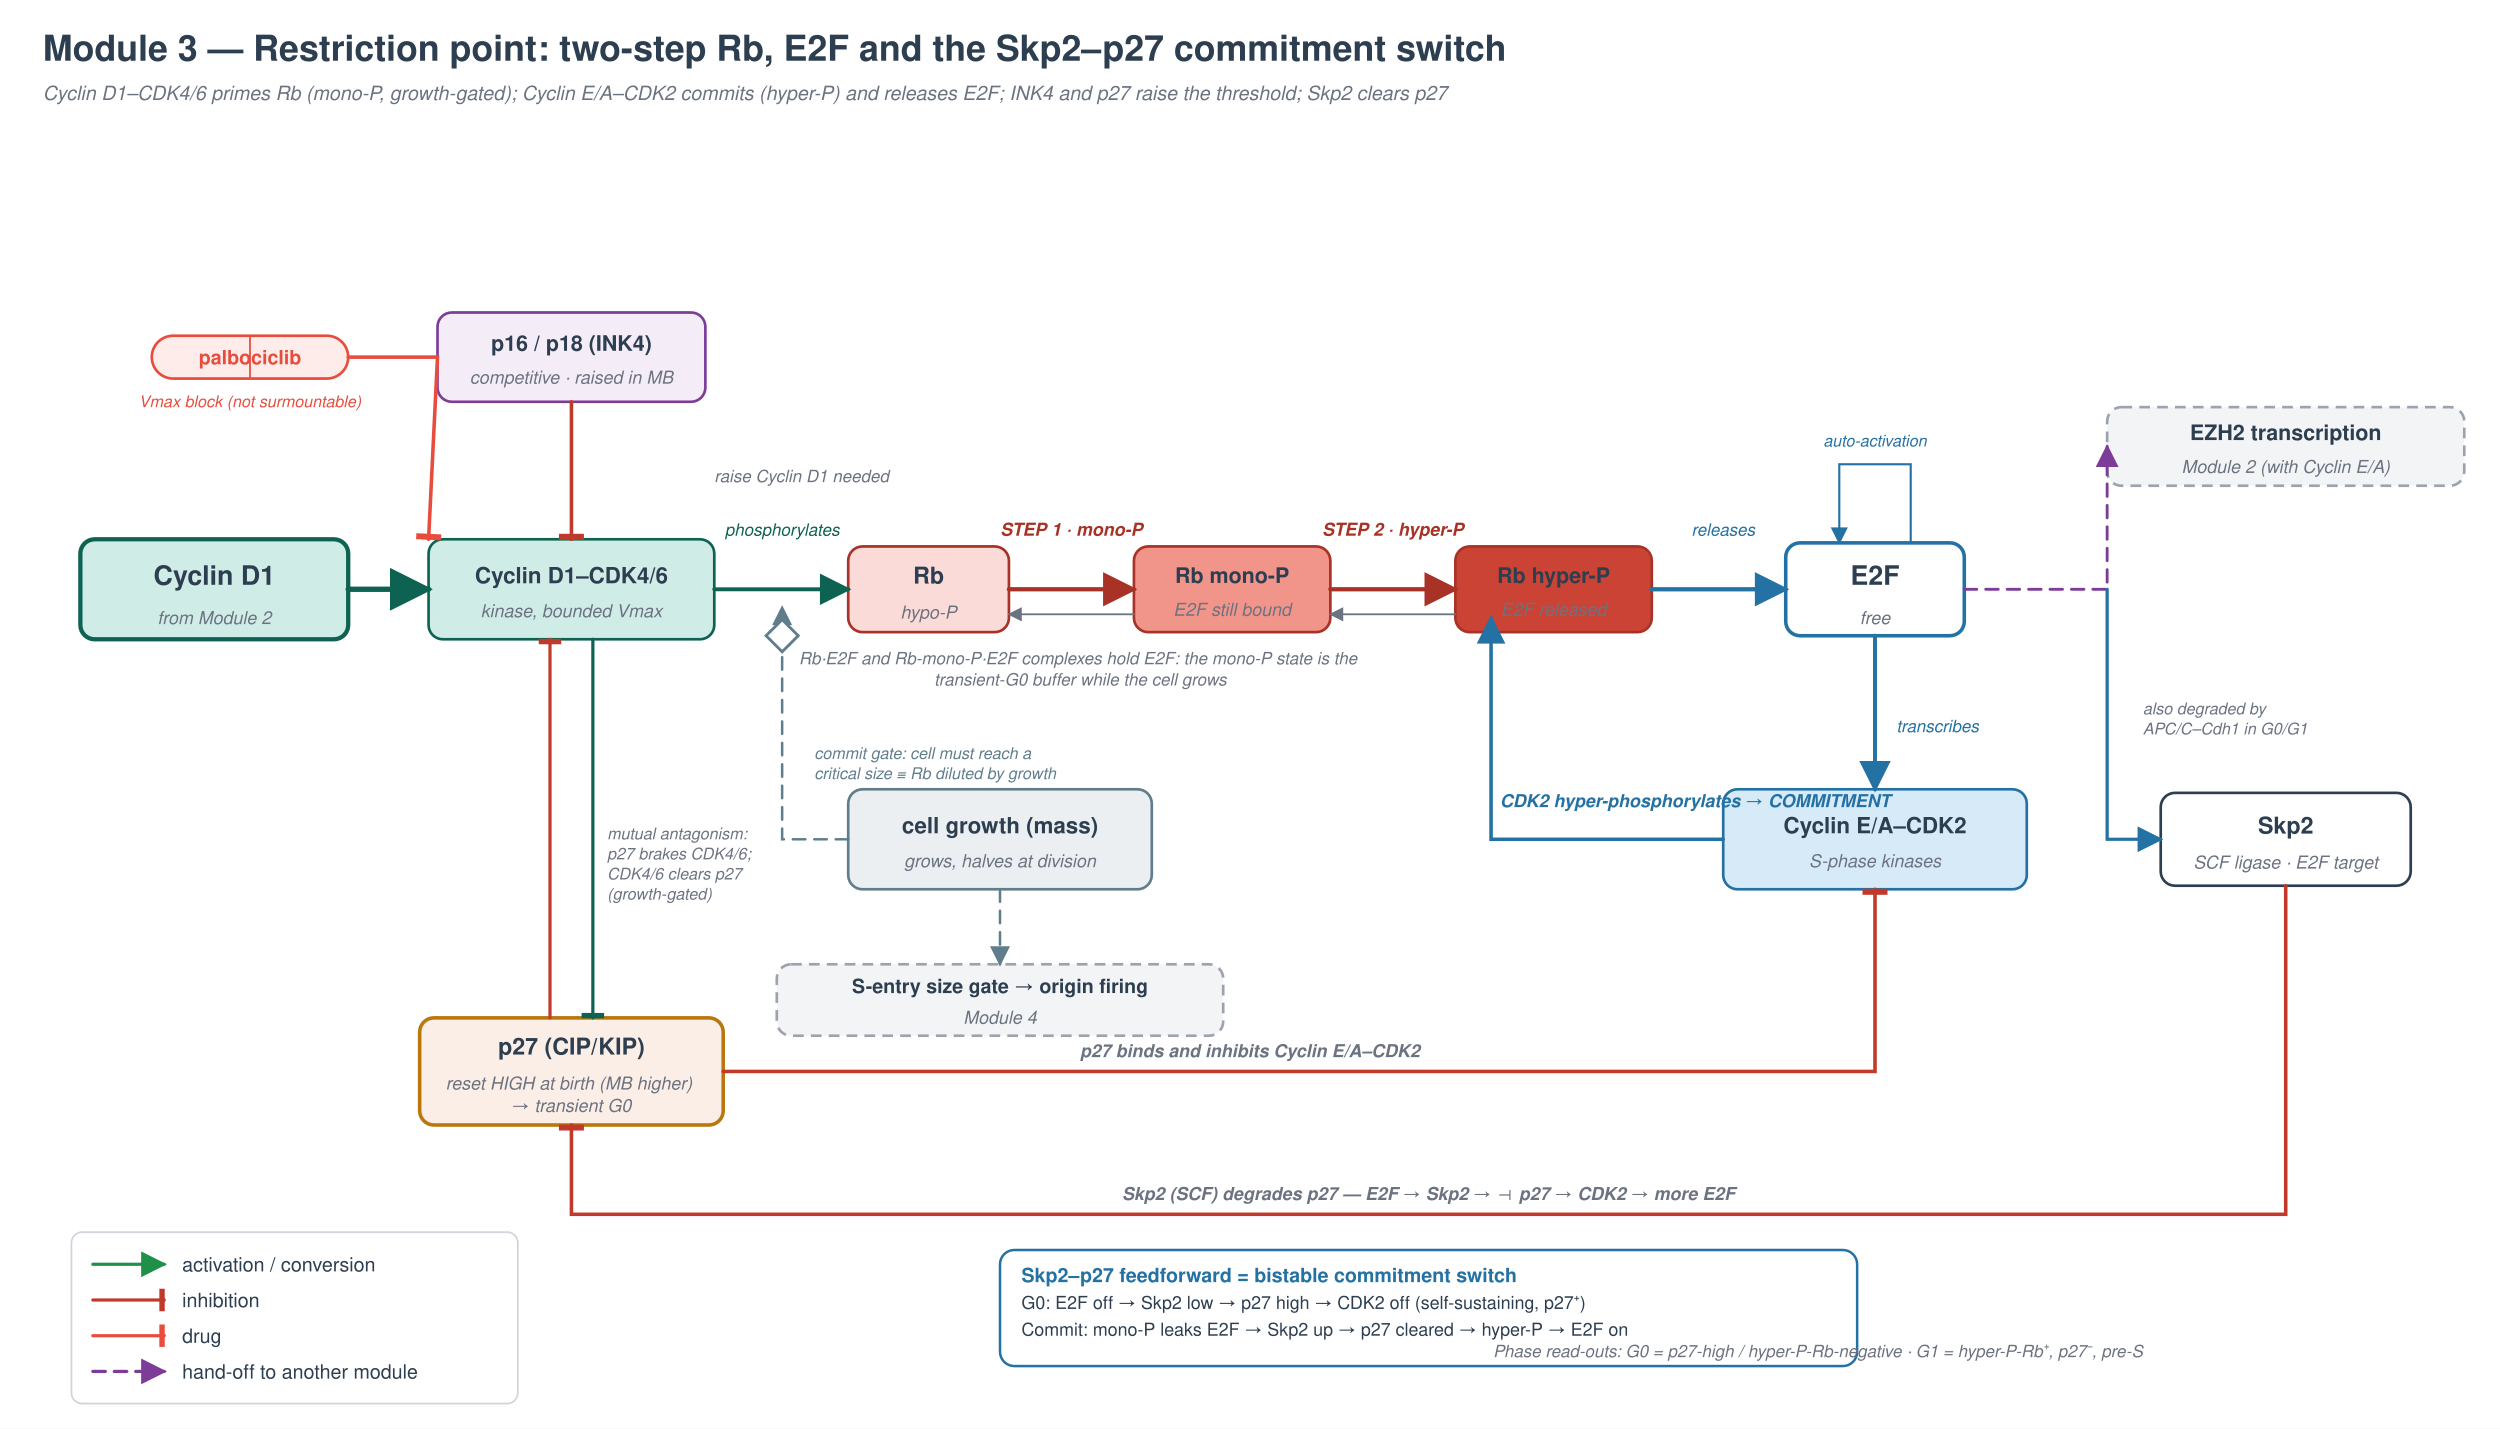
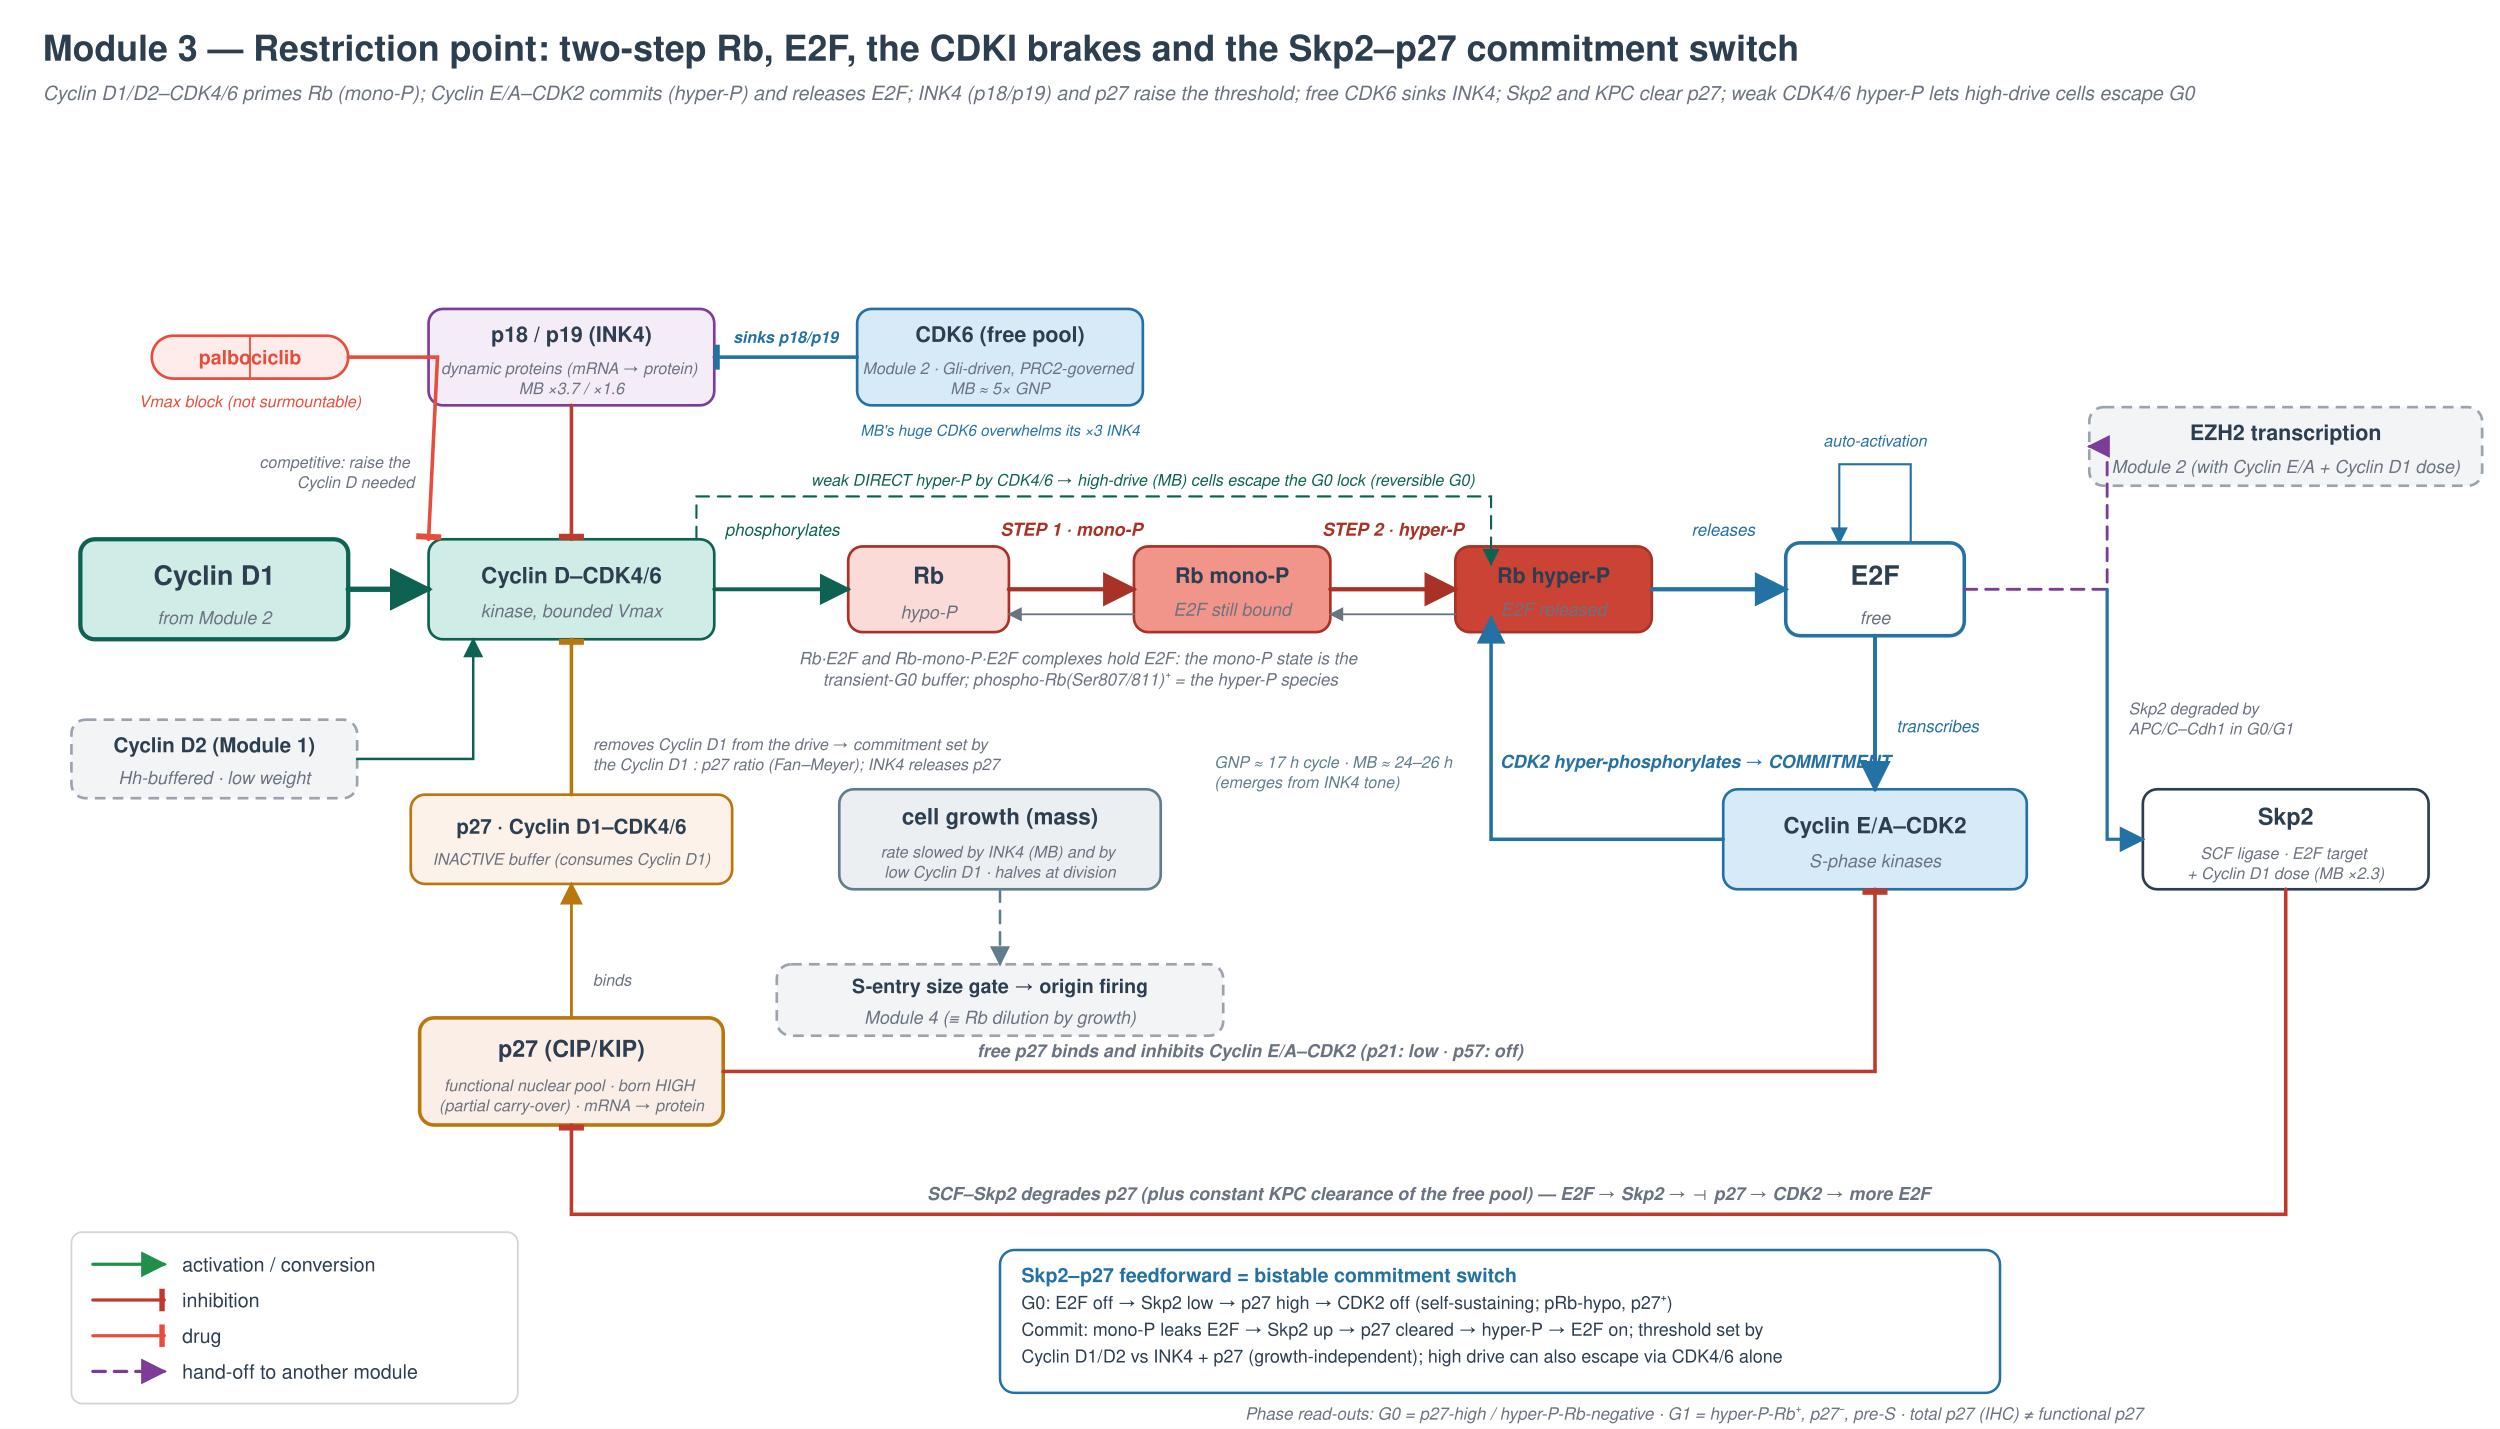
<svg xmlns="http://www.w3.org/2000/svg" width="1400" height="800" viewBox="0 0 1400 800">
  <defs>
    <marker id="m0" viewBox="0 0 10 10" refX="9" refY="5" markerWidth="8" markerHeight="8" orient="auto-start-reverse">
      <path d="M0,0 L10,5 L0,10 z" fill="#0e6251" />
    </marker>
    <marker id="m1" viewBox="0 0 10 10" refX="9" refY="5" markerWidth="8" markerHeight="8" orient="auto-start-reverse">
      <path d="M0,0 L10,5 L0,10 z" fill="#a93226" />
    </marker>
    <marker id="m2" viewBox="0 0 10 10" refX="9" refY="5" markerWidth="8" markerHeight="8" orient="auto-start-reverse">
      <path d="M0,0 L10,5 L0,10 z" fill="#6b7280" />
    </marker>
    <marker id="m3" viewBox="0 0 10 10" refX="9" refY="5" markerWidth="8" markerHeight="8" orient="auto-start-reverse">
      <path d="M0,0 L10,5 L0,10 z" fill="#2471a3" />
    </marker>
    <marker id="m4" viewBox="0 0 10 10" refX="9" refY="5" markerWidth="8" markerHeight="8" orient="auto-start-reverse">
      <path d="M0,0 L10,5 L0,10 z" fill="#7d3c98" />
    </marker>
    <marker id="m5" viewBox="0 0 10 10" refX="9" refY="5" markerWidth="7" markerHeight="7" orient="auto-start-reverse">
      <path d="M8,0 L8,10" stroke="#c0392b" stroke-width="2.4" />
    </marker>
    <marker id="m6" viewBox="0 0 10 10" refX="9" refY="5" markerWidth="7" markerHeight="7" orient="auto-start-reverse">
      <path d="M8,0 L8,10" stroke="#e74c3c" stroke-width="2.4" />
    </marker>
    <marker id="m7" viewBox="0 0 10 10" refX="9" refY="5" markerWidth="7" markerHeight="7" orient="auto-start-reverse">
-       <path d="M8,0 L8,10" stroke="#0e6251" stroke-width="2.4" />
+       <path d="M8,0 L8,10" stroke="#2471a3" stroke-width="2.4" />
    </marker>
    <marker id="m8" viewBox="0 0 10 10" refX="9" refY="5" markerWidth="8" markerHeight="8" orient="auto-start-reverse">
+       <path d="M0,0 L10,5 L0,10 z" fill="#b9770e" />
+     </marker>
+     <marker id="m9" viewBox="0 0 10 10" refX="9" refY="5" markerWidth="7" markerHeight="7" orient="auto-start-reverse">
+       <path d="M8,0 L8,10" stroke="#b9770e" stroke-width="2.4" />
+     </marker>
+     <marker id="m10" viewBox="0 0 10 10" refX="9" refY="5" markerWidth="8" markerHeight="8" orient="auto-start-reverse">
      <path d="M0,0 L10,5 L0,10 z" fill="#607d8b" />
    </marker>
-     <marker id="m9" viewBox="0 0 10 10" refX="9" refY="5" markerWidth="8" markerHeight="8" orient="auto-start-reverse">
+     <marker id="m11" viewBox="0 0 10 10" refX="9" refY="5" markerWidth="8" markerHeight="8" orient="auto-start-reverse">
      <path d="M0,0 L10,5 L0,10 z" fill="#1f8f4a" />
    </marker>
  </defs>
  <rect x="0" y="0" width="1400" height="800" fill="#ffffff" />
  <text x="24" y="34" font-family="Helvetica, Arial, sans-serif" font-size="20" fill="#2c3e50" text-anchor="start" font-weight="bold" opacity="1.0">
-     <tspan x="24" dy="0">Module 3 — Restriction point: two-step Rb, E2F and the Skp2–p27 commitment switch</tspan>
+     <tspan x="24" dy="0">Module 3 — Restriction point: two-step Rb, E2F, the CDKI brakes and the Skp2–p27 commitment switch</tspan>
  </text>
  <text x="24" y="56" font-family="Helvetica, Arial, sans-serif" font-size="11" fill="#6b7280" text-anchor="start" font-style="italic" opacity="1.0">
-     <tspan x="24" dy="0">Cyclin D1–CDK4/6 primes Rb (mono-P, growth-gated); Cyclin E/A–CDK2 commits (hyper-P) and releases E2F; INK4 and p27 raise the threshold; Skp2 clears p27</tspan>
+     <tspan x="24" dy="0">Cyclin D1/D2–CDK4/6 primes Rb (mono-P); Cyclin E/A–CDK2 commits (hyper-P) and releases E2F; INK4 (p18/p19) and p27 raise the threshold; free CDK6 sinks INK4; Skp2 and KPC clear p27; weak CDK4/6 hyper-P lets high-drive cells escape G0</tspan>
  </text>
  <rect x="45.0" y="302.0" width="150" height="56" rx="8" fill="#d0ece7" stroke="#0e6251" stroke-width="2.4" opacity="1.0" />
  <text x="120" y="327.5" font-family="Helvetica, Arial, sans-serif" font-size="15" fill="#2c3e50" text-anchor="middle" font-weight="bold" opacity="1.0">
    <tspan x="120" dy="0">Cyclin D1</tspan>
  </text>
  <text x="120" y="349.5" font-family="Helvetica, Arial, sans-serif" font-size="10" fill="#6b7280" text-anchor="middle" font-style="italic" opacity="1.0">
    <tspan x="120" dy="0">from Module 2</tspan>
  </text>
  <rect x="240.0" y="302.0" width="160" height="56" rx="8" fill="#d0ece7" stroke="#0e6251" stroke-width="1.5" opacity="1.0" />
  <text x="320" y="326.625" font-family="Helvetica, Arial, sans-serif" font-size="12.5" fill="#2c3e50" text-anchor="middle" font-weight="bold" opacity="1.0">
-     <tspan x="320" dy="0">Cyclin D1–CDK4/6</tspan>
+     <tspan x="320" dy="0">Cyclin D–CDK4/6</tspan>
  </text>
  <text x="320" y="345.625" font-family="Helvetica, Arial, sans-serif" font-size="10" fill="#6b7280" text-anchor="middle" font-style="italic" opacity="1.0">
    <tspan x="320" dy="0">kinase, bounded Vmax</tspan>
  </text>
  <rect x="475.0" y="306.0" width="90" height="48" rx="8" fill="#fadbd8" stroke="#a93226" stroke-width="1.5" opacity="1.0" />
  <text x="520" y="326.8" font-family="Helvetica, Arial, sans-serif" font-size="13" fill="#2c3e50" text-anchor="middle" font-weight="bold" opacity="1.0">
    <tspan x="520" dy="0">Rb</tspan>
  </text>
  <text x="520" y="346.4" font-family="Helvetica, Arial, sans-serif" font-size="10" fill="#6b7280" text-anchor="middle" font-style="italic" opacity="1.0">
    <tspan x="520" dy="0">hypo-P</tspan>
  </text>
  <rect x="635.0" y="306.0" width="110" height="48" rx="8" fill="#f1948a" stroke="#a93226" stroke-width="1.5" opacity="1.0" />
  <text x="690" y="326.45" font-family="Helvetica, Arial, sans-serif" font-size="12" fill="#2c3e50" text-anchor="middle" font-weight="bold" opacity="1.0">
    <tspan x="690" dy="0">Rb mono-P</tspan>
  </text>
  <text x="690" y="344.85" font-family="Helvetica, Arial, sans-serif" font-size="10" fill="#6b7280" text-anchor="middle" font-style="italic" opacity="1.0">
    <tspan x="690" dy="0">E2F still bound</tspan>
  </text>
  <rect x="815.0" y="306.0" width="110" height="48" rx="8" fill="#cb4335" stroke="#a93226" stroke-width="1.5" opacity="1.0" />
  <text x="870" y="326.45" font-family="Helvetica, Arial, sans-serif" font-size="12" fill="#2c3e50" text-anchor="middle" font-weight="bold" opacity="1.0">
    <tspan x="870" dy="0">Rb hyper-P</tspan>
  </text>
  <text x="870" y="344.85" font-family="Helvetica, Arial, sans-serif" font-size="10" fill="#6b7280" text-anchor="middle" font-style="italic" opacity="1.0">
    <tspan x="870" dy="0">E2F released</tspan>
  </text>
  <rect x="1000.0" y="304.0" width="100" height="52" rx="8" fill="#ffffff" stroke="#2471a3" stroke-width="2" opacity="1.0" />
  <text x="1050" y="327.5" font-family="Helvetica, Arial, sans-serif" font-size="15" fill="#2c3e50" text-anchor="middle" font-weight="bold" opacity="1.0">
    <tspan x="1050" dy="0">E2F</tspan>
  </text>
  <text x="1050" y="349.5" font-family="Helvetica, Arial, sans-serif" font-size="10" fill="#6b7280" text-anchor="middle" font-style="italic" opacity="1.0">
    <tspan x="1050" dy="0">free</tspan>
  </text>
  <path d="M195.0,330 L240.0,330" fill="none" stroke="#0e6251" stroke-width="3.0" marker-end="url(#m0)" opacity="1.0" stroke-linecap="round" />
+   <rect x="40.0" y="403.0" width="160" height="44" rx="8" fill="#f3f4f6" stroke="#9ca3af" stroke-width="1.5" stroke-dasharray="6,4" opacity="1.0" />
+   <text x="120" y="421.275" font-family="Helvetica, Arial, sans-serif" font-size="11.5" fill="#2c3e50" text-anchor="middle" font-weight="bold" opacity="1.0">
+     <tspan x="120" dy="0">Cyclin D2 (Module 1)</tspan>
+   </text>
+   <text x="120" y="439.075" font-family="Helvetica, Arial, sans-serif" font-size="10" fill="#6b7280" text-anchor="middle" font-style="italic" opacity="1.0">
+     <tspan x="120" dy="0">Hh-buffered · low weight</tspan>
+   </text>
+   <path d="M200.0,425 L265,425 L265,358.0" fill="none" stroke="#0e6251" stroke-width="1.4" marker-end="url(#m0)" opacity="1.0" stroke-linecap="round" />
  <path d="M400.0,330 L475.0,330" fill="none" stroke="#0e6251" stroke-width="2.2" marker-end="url(#m0)" opacity="1.0" stroke-linecap="round" />
  <text x="438" y="300" font-family="Helvetica, Arial, sans-serif" font-size="9.5" fill="#0e6251" text-anchor="middle" font-style="italic" opacity="1.0">
    <tspan x="438" dy="0">phosphorylates</tspan>
  </text>
  <path d="M565.0,330 L635.0,330" fill="none" stroke="#a93226" stroke-width="2.4" marker-end="url(#m1)" opacity="1.0" stroke-linecap="round" />
  <path d="M635.0,344 L565.0,344" fill="none" stroke="#6b7280" stroke-width="1.0" marker-end="url(#m2)" opacity="1.0" stroke-linecap="round" />
  <text x="600" y="300" font-family="Helvetica, Arial, sans-serif" font-size="10" fill="#a93226" text-anchor="middle" font-style="italic" font-weight="bold" opacity="1.0">
    <tspan x="600" dy="0">STEP 1 · mono-P</tspan>
  </text>
  <path d="M745.0,330 L815.0,330" fill="none" stroke="#a93226" stroke-width="2.4" marker-end="url(#m1)" opacity="1.0" stroke-linecap="round" />
  <path d="M815.0,344 L745.0,344" fill="none" stroke="#6b7280" stroke-width="1.0" marker-end="url(#m2)" opacity="1.0" stroke-linecap="round" />
  <text x="780" y="300" font-family="Helvetica, Arial, sans-serif" font-size="10" fill="#a93226" text-anchor="middle" font-style="italic" font-weight="bold" opacity="1.0">
    <tspan x="780" dy="0">STEP 2 · hyper-P</tspan>
  </text>
  <path d="M925.0,330 L1000.0,330" fill="none" stroke="#2471a3" stroke-width="2.4" marker-end="url(#m3)" opacity="1.0" stroke-linecap="round" />
  <text x="965" y="300" font-family="Helvetica, Arial, sans-serif" font-size="9.5" fill="#2471a3" text-anchor="middle" font-style="italic" opacity="1.0">
    <tspan x="965" dy="0">releases</tspan>
  </text>
  <text x="605" y="372" font-family="Helvetica, Arial, sans-serif" font-size="9.5" fill="#6b7280" text-anchor="middle" font-style="italic" opacity="1.0">
    <tspan x="605" dy="0">Rb·E2F and Rb-mono-P·E2F complexes hold E2F: the mono-P state is the</tspan>
-     <tspan x="605" dy="11.875">transient-G0 buffer while the cell grows</tspan>
+     <tspan x="605" dy="11.875">transient-G0 buffer; phospho-Rb(Ser807/811)⁺ = the hyper-P species</tspan>
+   </text>
+   <path d="M390.0,302.0 L390,278 L835,278 L835,316" fill="none" stroke="#0e6251" stroke-width="1.2" stroke-dasharray="7,5" marker-end="url(#m0)" opacity="1.0" stroke-linecap="round" />
+   <text x="640" y="272" font-family="Helvetica, Arial, sans-serif" font-size="9" fill="#0e6251" text-anchor="middle" font-style="italic" opacity="1.0">
+     <tspan x="640" dy="0">weak DIRECT hyper-P by CDK4/6 → high-drive (MB) cells escape the G0 lock (reversible G0)</tspan>
  </text>
  <rect x="965.0" y="442.0" width="170" height="56" rx="8" fill="#d6eaf8" stroke="#2471a3" stroke-width="1.5" opacity="1.0" />
  <text x="1050" y="466.625" font-family="Helvetica, Arial, sans-serif" font-size="12.5" fill="#2c3e50" text-anchor="middle" font-weight="bold" opacity="1.0">
    <tspan x="1050" dy="0">Cyclin E/A–CDK2</tspan>
  </text>
  <text x="1050" y="485.625" font-family="Helvetica, Arial, sans-serif" font-size="10" fill="#6b7280" text-anchor="middle" font-style="italic" opacity="1.0">
    <tspan x="1050" dy="0">S-phase kinases</tspan>
  </text>
  <path d="M1050,356.0 L1050,442.0" fill="none" stroke="#2471a3" stroke-width="2.2" marker-end="url(#m3)" opacity="1.0" stroke-linecap="round" />
  <text x="1062" y="410" font-family="Helvetica, Arial, sans-serif" font-size="9.5" fill="#2471a3" text-anchor="start" font-style="italic" opacity="1.0">
    <tspan x="1062" dy="0">transcribes</tspan>
  </text>
  <path d="M965.0,470 L835,470 L835,346" fill="none" stroke="#2471a3" stroke-width="2.0" marker-end="url(#m3)" opacity="1.0" stroke-linecap="round" />
-   <text x="840" y="452" font-family="Helvetica, Arial, sans-serif" font-size="10" fill="#2471a3" text-anchor="start" font-style="italic" font-weight="bold" opacity="1.0">
+   <text x="840" y="430" font-family="Helvetica, Arial, sans-serif" font-size="10" fill="#2471a3" text-anchor="start" font-style="italic" font-weight="bold" opacity="1.0">
    <tspan x="840" dy="0">CDK2 hyper-phosphorylates → COMMITMENT</tspan>
  </text>
  <path d="M1070,304.0 L1070,260 L1030,260 L1030,304.0" fill="none" stroke="#2471a3" stroke-width="1.2" marker-end="url(#m3)" opacity="1.0" stroke-linecap="round" />
  <text x="1050" y="250" font-family="Helvetica, Arial, sans-serif" font-size="9" fill="#2471a3" text-anchor="middle" font-style="italic" opacity="1.0">
    <tspan x="1050" dy="0">auto-activation</tspan>
  </text>
-   <rect x="1180.0" y="228.0" width="200" height="44" rx="8" fill="#f3f4f6" stroke="#9ca3af" stroke-width="1.5" stroke-dasharray="6,4" opacity="1.0" />
+   <rect x="1170.0" y="228.0" width="220" height="44" rx="8" fill="#f3f4f6" stroke="#9ca3af" stroke-width="1.5" stroke-dasharray="6,4" opacity="1.0" />
  <text x="1280" y="246.45" font-family="Helvetica, Arial, sans-serif" font-size="12" fill="#2c3e50" text-anchor="middle" font-weight="bold" opacity="1.0">
    <tspan x="1280" dy="0">EZH2 transcription</tspan>
  </text>
  <text x="1280" y="264.85" font-family="Helvetica, Arial, sans-serif" font-size="10" fill="#6b7280" text-anchor="middle" font-style="italic" opacity="1.0">
-     <tspan x="1280" dy="0">Module 2 (with Cyclin E/A)</tspan>
-   </text>
-   <path d="M1100.0,330 L1180,330 L1180,250 L1180.0,250" fill="none" stroke="#7d3c98" stroke-width="1.6" stroke-dasharray="7,5" marker-end="url(#m4)" opacity="1.0" stroke-linecap="round" />
-   <rect x="1210.0" y="444.0" width="140" height="52" rx="8" fill="#ffffff" stroke="#2c3e50" stroke-width="1.5" opacity="1.0" />
-   <text x="1280" y="466.8" font-family="Helvetica, Arial, sans-serif" font-size="13" fill="#2c3e50" text-anchor="middle" font-weight="bold" opacity="1.0">
+     <tspan x="1280" dy="0">Module 2 (with Cyclin E/A + Cyclin D1 dose)</tspan>
+   </text>
+   <path d="M1100.0,330 L1180,330 L1180,250 L1170.0,250" fill="none" stroke="#7d3c98" stroke-width="1.6" stroke-dasharray="7,5" marker-end="url(#m4)" opacity="1.0" stroke-linecap="round" />
+   <rect x="1200.0" y="442.0" width="160" height="56" rx="8" fill="#ffffff" stroke="#2c3e50" stroke-width="1.5" opacity="1.0" />
+   <text x="1280" y="461.8" font-family="Helvetica, Arial, sans-serif" font-size="13" fill="#2c3e50" text-anchor="middle" font-weight="bold" opacity="1.0">
    <tspan x="1280" dy="0">Skp2</tspan>
  </text>
-   <text x="1280" y="486.4" font-family="Helvetica, Arial, sans-serif" font-size="10" fill="#6b7280" text-anchor="middle" font-style="italic" opacity="1.0">
+   <text x="1280" y="481" font-family="Helvetica, Arial, sans-serif" font-size="9" fill="#6b7280" text-anchor="middle" font-style="italic" opacity="1.0">
    <tspan x="1280" dy="0">SCF ligase · E2F target</tspan>
-   </text>
-   <path d="M1180,330 L1180,470 L1210.0,470" fill="none" stroke="#2471a3" stroke-width="1.8" marker-end="url(#m3)" opacity="1.0" stroke-linecap="round" />
-   <text x="1200" y="400" font-family="Helvetica, Arial, sans-serif" font-size="9" fill="#6b7280" text-anchor="start" font-style="italic" opacity="1.0">
-     <tspan x="1200" dy="0">also degraded by</tspan>
-     <tspan x="1200" dy="11.25">APC/C–Cdh1 in G0/G1</tspan>
-   </text>
-   <rect x="245.0" y="175.0" width="150" height="50" rx="8" fill="#f4ecf7" stroke="#7d3c98" stroke-width="1.5" opacity="1.0" />
-   <text x="320" y="196.45" font-family="Helvetica, Arial, sans-serif" font-size="12" fill="#2c3e50" text-anchor="middle" font-weight="bold" opacity="1.0">
-     <tspan x="320" dy="0">p16 / p18 (INK4)</tspan>
-   </text>
-   <text x="320" y="214.85" font-family="Helvetica, Arial, sans-serif" font-size="10" fill="#6b7280" text-anchor="middle" font-style="italic" opacity="1.0">
-     <tspan x="320" dy="0">competitive · raised in MB</tspan>
-   </text>
-   <path d="M320,225.0 L320,302.0" fill="none" stroke="#c0392b" stroke-width="2.0" marker-end="url(#m5)" opacity="1.0" stroke-linecap="round" />
-   <text x="400" y="270" font-family="Helvetica, Arial, sans-serif" font-size="9.5" fill="#6b7280" text-anchor="start" font-style="italic" opacity="1.0">
-     <tspan x="400" dy="0">raise Cyclin D1 needed</tspan>
+     <tspan x="1280" dy="11.25">+ Cyclin D1 dose (MB ×2.3)</tspan>
+   </text>
+   <path d="M1180,330 L1180,470 L1200.0,470" fill="none" stroke="#2471a3" stroke-width="1.8" marker-end="url(#m3)" opacity="1.0" stroke-linecap="round" />
+   <text x="1192" y="400" font-family="Helvetica, Arial, sans-serif" font-size="9" fill="#6b7280" text-anchor="start" font-style="italic" opacity="1.0">
+     <tspan x="1192" dy="0">Skp2 degraded by</tspan>
+     <tspan x="1192" dy="11.25">APC/C–Cdh1 in G0/G1</tspan>
+   </text>
+   <rect x="240.0" y="173.0" width="160" height="54" rx="8" fill="#f4ecf7" stroke="#7d3c98" stroke-width="1.5" opacity="1.0" />
+   <text x="320" y="191.45" font-family="Helvetica, Arial, sans-serif" font-size="12" fill="#2c3e50" text-anchor="middle" font-weight="bold" opacity="1.0">
+     <tspan x="320" dy="0">p18 / p19 (INK4)</tspan>
+   </text>
+   <text x="320" y="209.45" font-family="Helvetica, Arial, sans-serif" font-size="9" fill="#6b7280" text-anchor="middle" font-style="italic" opacity="1.0">
+     <tspan x="320" dy="0">dynamic proteins (mRNA → protein)</tspan>
+     <tspan x="320" dy="11.25">MB ×3.7 / ×1.6</tspan>
+   </text>
+   <path d="M320,227.0 L320,302.0" fill="none" stroke="#c0392b" stroke-width="2.0" marker-end="url(#m5)" opacity="1.0" stroke-linecap="round" />
+   <text x="232" y="262" font-family="Helvetica, Arial, sans-serif" font-size="9" fill="#6b7280" text-anchor="end" font-style="italic" opacity="1.0">
+     <tspan x="232" dy="0">competitive: raise the</tspan>
+     <tspan x="232" dy="11.25">Cyclin D needed</tspan>
  </text>
  <rect x="85.0" y="188.0" width="110" height="24" rx="12.0" fill="#fdecea" stroke="#e74c3c" stroke-width="1.5" opacity="1.0" />
  <path d="M140,188.0 L140,212.0" fill="none" stroke="#e74c3c" stroke-width="1" />
  <text x="140" y="204" font-family="Helvetica, Arial, sans-serif" font-size="11" fill="#e74c3c" text-anchor="middle" font-weight="bold" opacity="1.0">
    <tspan x="140" dy="0">palbociclib</tspan>
  </text>
  <path d="M195.0,200 L245,200 L240.0,302.0" fill="none" stroke="#e74c3c" stroke-width="2.0" marker-end="url(#m6)" opacity="1.0" stroke-linecap="round" />
  <text x="140" y="228" font-family="Helvetica, Arial, sans-serif" font-size="9" fill="#e74c3c" text-anchor="middle" font-style="italic" opacity="1.0">
    <tspan x="140" dy="0">Vmax block (not surmountable)</tspan>
  </text>
+   <rect x="480.0" y="173.0" width="160" height="54" rx="8" fill="#d6eaf8" stroke="#2471a3" stroke-width="1.5" opacity="1.0" />
+   <text x="560" y="191.45" font-family="Helvetica, Arial, sans-serif" font-size="12" fill="#2c3e50" text-anchor="middle" font-weight="bold" opacity="1.0">
+     <tspan x="560" dy="0">CDK6 (free pool)</tspan>
+   </text>
+   <text x="560" y="209.45" font-family="Helvetica, Arial, sans-serif" font-size="9" fill="#6b7280" text-anchor="middle" font-style="italic" opacity="1.0">
+     <tspan x="560" dy="0">Module 2 · Gli-driven, PRC2-governed</tspan>
+     <tspan x="560" dy="11.25">MB ≈ 5× GNP</tspan>
+   </text>
+   <path d="M480.0,200 L400.0,200" fill="none" stroke="#2471a3" stroke-width="2.0" marker-end="url(#m7)" opacity="1.0" stroke-linecap="round" />
+   <text x="440" y="192" font-family="Helvetica, Arial, sans-serif" font-size="9" fill="#2471a3" text-anchor="middle" font-style="italic" font-weight="bold" opacity="1.0">
+     <tspan x="440" dy="0">sinks p18/p19</tspan>
+   </text>
+   <text x="560" y="244" font-family="Helvetica, Arial, sans-serif" font-size="8.5" fill="#2471a3" text-anchor="middle" font-style="italic" opacity="1.0">
+     <tspan x="560" dy="0">MB's huge CDK6 overwhelms its ×3 INK4</tspan>
+   </text>
  <rect x="235.0" y="570.0" width="170" height="60" rx="8" fill="#fbeee6" stroke="#b9770e" stroke-width="2" opacity="1.0" />
-   <text x="320" y="590.55" font-family="Helvetica, Arial, sans-serif" font-size="13" fill="#2c3e50" text-anchor="middle" font-weight="bold" opacity="1.0">
+   <text x="320" y="591.8" font-family="Helvetica, Arial, sans-serif" font-size="13" fill="#2c3e50" text-anchor="middle" font-weight="bold" opacity="1.0">
    <tspan x="320" dy="0">p27 (CIP/KIP)</tspan>
  </text>
-   <text x="320" y="610.15" font-family="Helvetica, Arial, sans-serif" font-size="10" fill="#6b7280" text-anchor="middle" font-style="italic" opacity="1.0">
-     <tspan x="320" dy="0">reset HIGH at birth (MB higher)</tspan>
-     <tspan x="320" dy="12.5">→ transient G0</tspan>
-   </text>
-   <path d="M308,570.0 L308,358.0" fill="none" stroke="#c0392b" stroke-width="1.8" marker-end="url(#m5)" opacity="1.0" stroke-linecap="round" />
-   <path d="M332,358.0 L332,570.0" fill="none" stroke="#0e6251" stroke-width="1.8" marker-end="url(#m7)" opacity="1.0" stroke-linecap="round" />
-   <text x="340" y="470" font-family="Helvetica, Arial, sans-serif" font-size="9" fill="#6b7280" text-anchor="start" font-style="italic" opacity="1.0">
-     <tspan x="340" dy="0">mutual antagonism:</tspan>
-     <tspan x="340" dy="11.25">p27 brakes CDK4/6;</tspan>
-     <tspan x="340" dy="11.25">CDK4/6 clears p27</tspan>
-     <tspan x="340" dy="11.25">(growth-gated)</tspan>
+   <text x="320" y="611" font-family="Helvetica, Arial, sans-serif" font-size="9" fill="#6b7280" text-anchor="middle" font-style="italic" opacity="1.0">
+     <tspan x="320" dy="0">functional nuclear pool · born HIGH</tspan>
+     <tspan x="320" dy="11.25">(partial carry-over) · mRNA → protein</tspan>
+   </text>
+   <rect x="230.0" y="445.0" width="180" height="50" rx="8" fill="#fdf2e9" stroke="#b9770e" stroke-width="1.5" opacity="1.0" />
+   <text x="320" y="466.9" font-family="Helvetica, Arial, sans-serif" font-size="11.5" fill="#2c3e50" text-anchor="middle" font-weight="bold" opacity="1.0">
+     <tspan x="320" dy="0">p27 · Cyclin D1–CDK4/6</tspan>
+   </text>
+   <text x="320" y="484.3" font-family="Helvetica, Arial, sans-serif" font-size="9" fill="#6b7280" text-anchor="middle" font-style="italic" opacity="1.0">
+     <tspan x="320" dy="0">INACTIVE buffer (consumes Cyclin D1)</tspan>
+   </text>
+   <path d="M320,570.0 L320,495.0" fill="none" stroke="#b9770e" stroke-width="1.6" marker-end="url(#m8)" opacity="1.0" stroke-linecap="round" />
+   <text x="332" y="552" font-family="Helvetica, Arial, sans-serif" font-size="9" fill="#6b7280" text-anchor="start" font-style="italic" opacity="1.0">
+     <tspan x="332" dy="0">binds</tspan>
+   </text>
+   <path d="M320,445.0 L320,358.0" fill="none" stroke="#b9770e" stroke-width="2.0" marker-end="url(#m9)" opacity="1.0" stroke-linecap="round" />
+   <text x="332" y="420" font-family="Helvetica, Arial, sans-serif" font-size="9" fill="#6b7280" text-anchor="start" font-style="italic" opacity="1.0">
+     <tspan x="332" dy="0">removes Cyclin D1 from the drive → commitment set by</tspan>
+     <tspan x="332" dy="11.25">the Cyclin D1 : p27 ratio (Fan–Meyer); INK4 releases p27</tspan>
  </text>
  <path d="M405.0,600 L1050,600 L1050,498.0" fill="none" stroke="#c0392b" stroke-width="2.0" marker-end="url(#m5)" opacity="1.0" stroke-linecap="round" />
  <text x="700" y="592" font-family="Helvetica, Arial, sans-serif" font-size="10" fill="#6b7280" text-anchor="middle" font-style="italic" font-weight="bold" opacity="1.0">
-     <tspan x="700" dy="0">p27 binds and inhibits Cyclin E/A–CDK2</tspan>
-   </text>
-   <path d="M1280,496.0 L1280,680 L320,680 L320,630.0" fill="none" stroke="#c0392b" stroke-width="2.0" marker-end="url(#m5)" opacity="1.0" stroke-linecap="round" />
+     <tspan x="700" dy="0">free p27 binds and inhibits Cyclin E/A–CDK2   (p21: low · p57: off)</tspan>
+   </text>
+   <path d="M1280,498.0 L1280,680 L320,680 L320,630.0" fill="none" stroke="#c0392b" stroke-width="2.0" marker-end="url(#m5)" opacity="1.0" stroke-linecap="round" />
  <text x="800" y="672" font-family="Helvetica, Arial, sans-serif" font-size="10" fill="#6b7280" text-anchor="middle" font-style="italic" font-weight="bold" opacity="1.0">
-     <tspan x="800" dy="0">Skp2 (SCF) degrades p27 — E2F → Skp2 → ⊣ p27 → CDK2 → more E2F</tspan>
-   </text>
-   <rect x="560" y="700" width="480" height="65" rx="8" fill="#ffffff" stroke="#2471a3" stroke-width="1.4" opacity="1.0" />
+     <tspan x="800" dy="0">SCF–Skp2 degrades p27 (plus constant KPC clearance of the free pool) — E2F → Skp2 → ⊣ p27 → CDK2 → more E2F</tspan>
+   </text>
+   <rect x="560" y="700" width="560" height="80" rx="8" fill="#ffffff" stroke="#2471a3" stroke-width="1.4" opacity="1.0" />
  <text x="572" y="718" font-family="Helvetica, Arial, sans-serif" font-size="11" fill="#2471a3" text-anchor="start" font-weight="bold" opacity="1.0">
    <tspan x="572" dy="0">Skp2–p27 feedforward = bistable commitment switch</tspan>
  </text>
  <text x="572" y="733" font-family="Helvetica, Arial, sans-serif" font-size="10" fill="#2c3e50" text-anchor="start" opacity="1.0">
-     <tspan x="572" dy="0">G0: E2F off → Skp2 low → p27 high → CDK2 off (self-sustaining, p27⁺)</tspan>
+     <tspan x="572" dy="0">G0: E2F off → Skp2 low → p27 high → CDK2 off (self-sustaining; pRb-hypo, p27⁺)</tspan>
  </text>
  <text x="572" y="748" font-family="Helvetica, Arial, sans-serif" font-size="10" fill="#2c3e50" text-anchor="start" opacity="1.0">
-     <tspan x="572" dy="0">Commit: mono-P leaks E2F → Skp2 up → p27 cleared → hyper-P → E2F on</tspan>
-   </text>
-   <rect x="475.0" y="442.0" width="170" height="56" rx="8" fill="#eceff1" stroke="#607d8b" stroke-width="1.5" opacity="1.0" />
-   <text x="560" y="466.625" font-family="Helvetica, Arial, sans-serif" font-size="12.5" fill="#2c3e50" text-anchor="middle" font-weight="bold" opacity="1.0">
+     <tspan x="572" dy="0">Commit: mono-P leaks E2F → Skp2 up → p27 cleared → hyper-P → E2F on; threshold set by</tspan>
+   </text>
+   <text x="572" y="763" font-family="Helvetica, Arial, sans-serif" font-size="10" fill="#2c3e50" text-anchor="start" opacity="1.0">
+     <tspan x="572" dy="0">Cyclin D1/D2 vs INK4 + p27 (growth-independent); high drive can also escape via CDK4/6 alone</tspan>
+   </text>
+   <rect x="470.0" y="442.0" width="180" height="56" rx="8" fill="#eceff1" stroke="#607d8b" stroke-width="1.5" opacity="1.0" />
+   <text x="560" y="461.625" font-family="Helvetica, Arial, sans-serif" font-size="12.5" fill="#2c3e50" text-anchor="middle" font-weight="bold" opacity="1.0">
    <tspan x="560" dy="0">cell growth (mass)</tspan>
  </text>
-   <text x="560" y="485.625" font-family="Helvetica, Arial, sans-serif" font-size="10" fill="#6b7280" text-anchor="middle" font-style="italic" opacity="1.0">
-     <tspan x="560" dy="0">grows, halves at division</tspan>
-   </text>
-   <path d="M475.0,470 L438,470 L438,340" fill="none" stroke="#607d8b" stroke-width="1.4" stroke-dasharray="7,5" marker-end="url(#m8)" opacity="1.0" stroke-linecap="round" />
-   <path d="M438,347 L447,356 L438,365 L429,356 z" fill="#ffffff" stroke="#607d8b" stroke-width="1.6" />
-   <text x="456" y="425" font-family="Helvetica, Arial, sans-serif" font-size="9" fill="#607d8b" text-anchor="start" font-style="italic" opacity="1.0">
-     <tspan x="456" dy="0">commit gate: cell must reach a</tspan>
-     <tspan x="456" dy="11.25">critical size ≡ Rb diluted by growth</tspan>
+   <text x="560" y="480.225" font-family="Helvetica, Arial, sans-serif" font-size="9" fill="#6b7280" text-anchor="middle" font-style="italic" opacity="1.0">
+     <tspan x="560" dy="0">rate slowed by INK4 (MB) and by</tspan>
+     <tspan x="560" dy="11.25">low Cyclin D1 · halves at division</tspan>
  </text>
  <rect x="435.0" y="540.0" width="250" height="40" rx="8" fill="#f3f4f6" stroke="#9ca3af" stroke-width="1.5" stroke-dasharray="6,4" opacity="1.0" />
  <text x="560" y="556.1" font-family="Helvetica, Arial, sans-serif" font-size="11" fill="#2c3e50" text-anchor="middle" font-weight="bold" opacity="1.0">
    <tspan x="560" dy="0">S-entry size gate → origin firing</tspan>
  </text>
  <text x="560" y="573.3" font-family="Helvetica, Arial, sans-serif" font-size="10" fill="#6b7280" text-anchor="middle" font-style="italic" opacity="1.0">
-     <tspan x="560" dy="0">Module 4</tspan>
-   </text>
-   <path d="M560,498.0 L560,540.0" fill="none" stroke="#607d8b" stroke-width="1.4" stroke-dasharray="7,5" marker-end="url(#m8)" opacity="1.0" stroke-linecap="round" />
+     <tspan x="560" dy="0">Module 4 (≡ Rb dilution by growth)</tspan>
+   </text>
+   <path d="M560,498.0 L560,540.0" fill="none" stroke="#607d8b" stroke-width="1.4" stroke-dasharray="7,5" marker-end="url(#m10)" opacity="1.0" stroke-linecap="round" />
+   <text x="680" y="430" font-family="Helvetica, Arial, sans-serif" font-size="9" fill="#607d8b" text-anchor="start" font-style="italic" opacity="1.0">
+     <tspan x="680" dy="0">GNP ≈ 17 h cycle · MB ≈ 24–26 h</tspan>
+     <tspan x="680" dy="11.25">(emerges from INK4 tone)</tspan>
+   </text>
  <rect x="40" y="690" width="250" height="96" rx="6" fill="#ffffff" stroke="#d1d5db" stroke-width="1" opacity="1.0" />
-   <path d="M52,708 L92,708" fill="none" stroke="#1f8f4a" stroke-width="1.8" marker-end="url(#m9)" opacity="1.0" stroke-linecap="round" />
+   <path d="M52,708 L92,708" fill="none" stroke="#1f8f4a" stroke-width="1.8" marker-end="url(#m11)" opacity="1.0" stroke-linecap="round" />
  <text x="102" y="712" font-family="Helvetica, Arial, sans-serif" font-size="11" fill="#2c3e50" text-anchor="start" opacity="1.0">
    <tspan x="102" dy="0">activation / conversion</tspan>
  </text>
  <path d="M52,728 L92,728" fill="none" stroke="#c0392b" stroke-width="1.8" marker-end="url(#m5)" opacity="1.0" stroke-linecap="round" />
  <text x="102" y="732" font-family="Helvetica, Arial, sans-serif" font-size="11" fill="#2c3e50" text-anchor="start" opacity="1.0">
    <tspan x="102" dy="0">inhibition</tspan>
  </text>
  <path d="M52,748 L92,748" fill="none" stroke="#e74c3c" stroke-width="1.8" marker-end="url(#m6)" opacity="1.0" stroke-linecap="round" />
  <text x="102" y="752" font-family="Helvetica, Arial, sans-serif" font-size="11" fill="#2c3e50" text-anchor="start" opacity="1.0">
    <tspan x="102" dy="0">drug</tspan>
  </text>
  <path d="M52,768 L92,768" fill="none" stroke="#7d3c98" stroke-width="1.8" stroke-dasharray="7,5" marker-end="url(#m4)" opacity="1.0" stroke-linecap="round" />
  <text x="102" y="772" font-family="Helvetica, Arial, sans-serif" font-size="11" fill="#2c3e50" text-anchor="start" opacity="1.0">
    <tspan x="102" dy="0">hand-off to another module</tspan>
  </text>
-   <text x="1200" y="760" font-family="Helvetica, Arial, sans-serif" font-size="9.5" fill="#6b7280" text-anchor="end" font-style="italic" opacity="1.0">
-     <tspan x="1200" dy="0">Phase read-outs:  G0 = p27-high / hyper-P-Rb-negative  ·  G1 = hyper-P-Rb⁺, p27⁻, pre-S</tspan>
+   <text x="1200" y="795" font-family="Helvetica, Arial, sans-serif" font-size="9.5" fill="#6b7280" text-anchor="end" font-style="italic" opacity="1.0">
+     <tspan x="1200" dy="0">Phase read-outs:  G0 = p27-high / hyper-P-Rb-negative  ·  G1 = hyper-P-Rb⁺, p27⁻, pre-S  ·  total p27 (IHC) ≠ functional p27</tspan>
  </text>
</svg>
